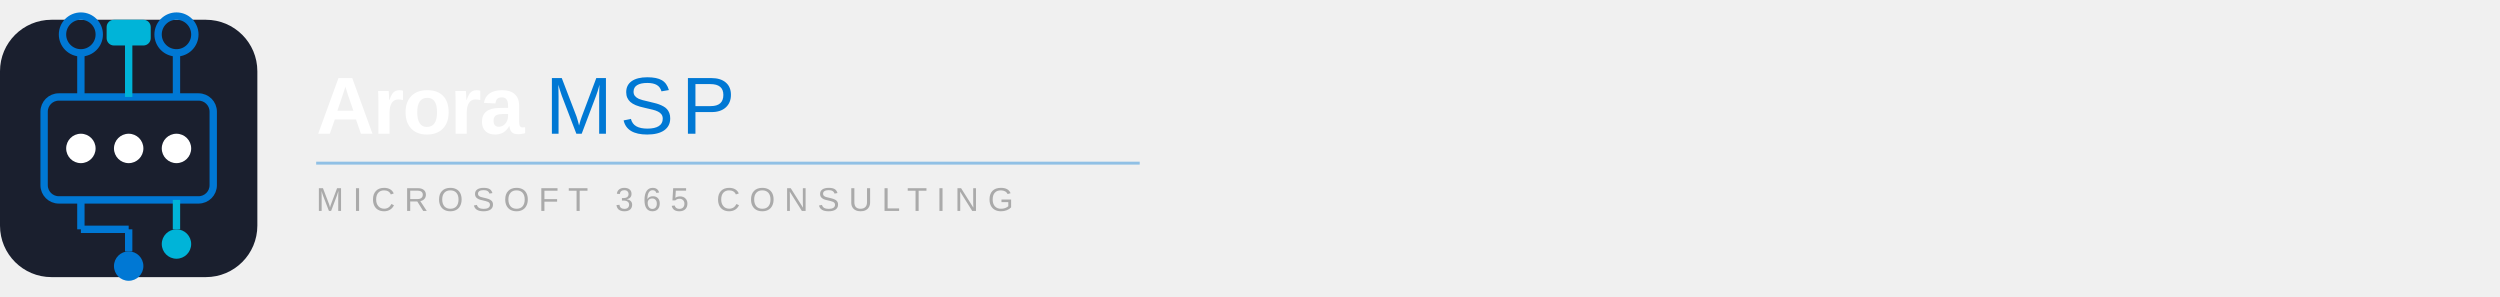
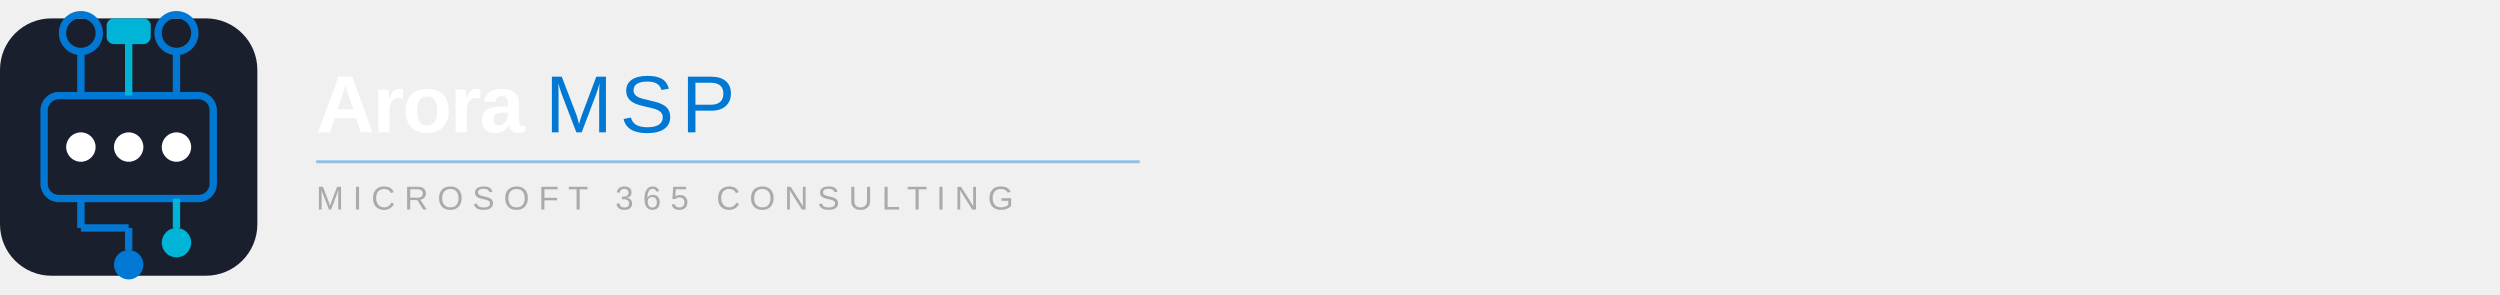
- <svg xmlns="http://www.w3.org/2000/svg" width="320" height="38" viewBox="0 0 680 80">
+ <svg xmlns="http://www.w3.org/2000/svg" viewBox="0 0 680 80">
  <rect x="0" y="5" width="70" height="70" rx="14" fill="#1a1f2e" />
  <rect x="12" y="26" width="46" height="28" rx="4" fill="none" stroke="#0078d4" stroke-width="2" />
  <line x1="22" y1="26" x2="22" y2="14" stroke="#0078d4" stroke-width="2" />
  <circle cx="22" cy="9" r="5" fill="none" stroke="#0078d4" stroke-width="2" />
  <line x1="35" y1="26" x2="35" y2="11" stroke="#00b4d8" stroke-width="2" />
  <rect x="29" y="5" width="12" height="7" rx="2" fill="#00b4d8" />
  <line x1="48" y1="26" x2="48" y2="14" stroke="#0078d4" stroke-width="2" />
  <circle cx="48" cy="9" r="5" fill="none" stroke="#0078d4" stroke-width="2" />
  <line x1="22" y1="54" x2="22" y2="62" stroke="#0078d4" stroke-width="2" />
  <line x1="22" y1="62" x2="35" y2="62" stroke="#0078d4" stroke-width="2" />
  <line x1="35" y1="62" x2="35" y2="68" stroke="#0078d4" stroke-width="2" />
  <circle cx="35" cy="72" r="4" fill="#0078d4" />
  <line x1="48" y1="54" x2="48" y2="62" stroke="#00b4d8" stroke-width="2" />
  <circle cx="48" cy="66" r="4" fill="#00b4d8" />
  <circle cx="22" cy="40" r="4" fill="#ffffff" />
  <circle cx="35" cy="40" r="4" fill="#ffffff" />
  <circle cx="48" cy="40" r="4" fill="#ffffff" />
  <text x="86" y="36" font-family="Arial, sans-serif" font-size="22" font-weight="700" fill="#ffffff" letter-spacing="-0.5">Arora <tspan fill="#0078d4" font-weight="300" letter-spacing="2">MSP</tspan>
  </text>
  <line x1="86" y1="44" x2="310" y2="44" stroke="#0078d4" stroke-width="0.8" opacity="0.4" />
  <text x="86" y="57" font-family="Arial, sans-serif" font-size="9" fill="#aaaaaa" letter-spacing="2.5">MICROSOFT 365 CONSULTING</text>
</svg>
